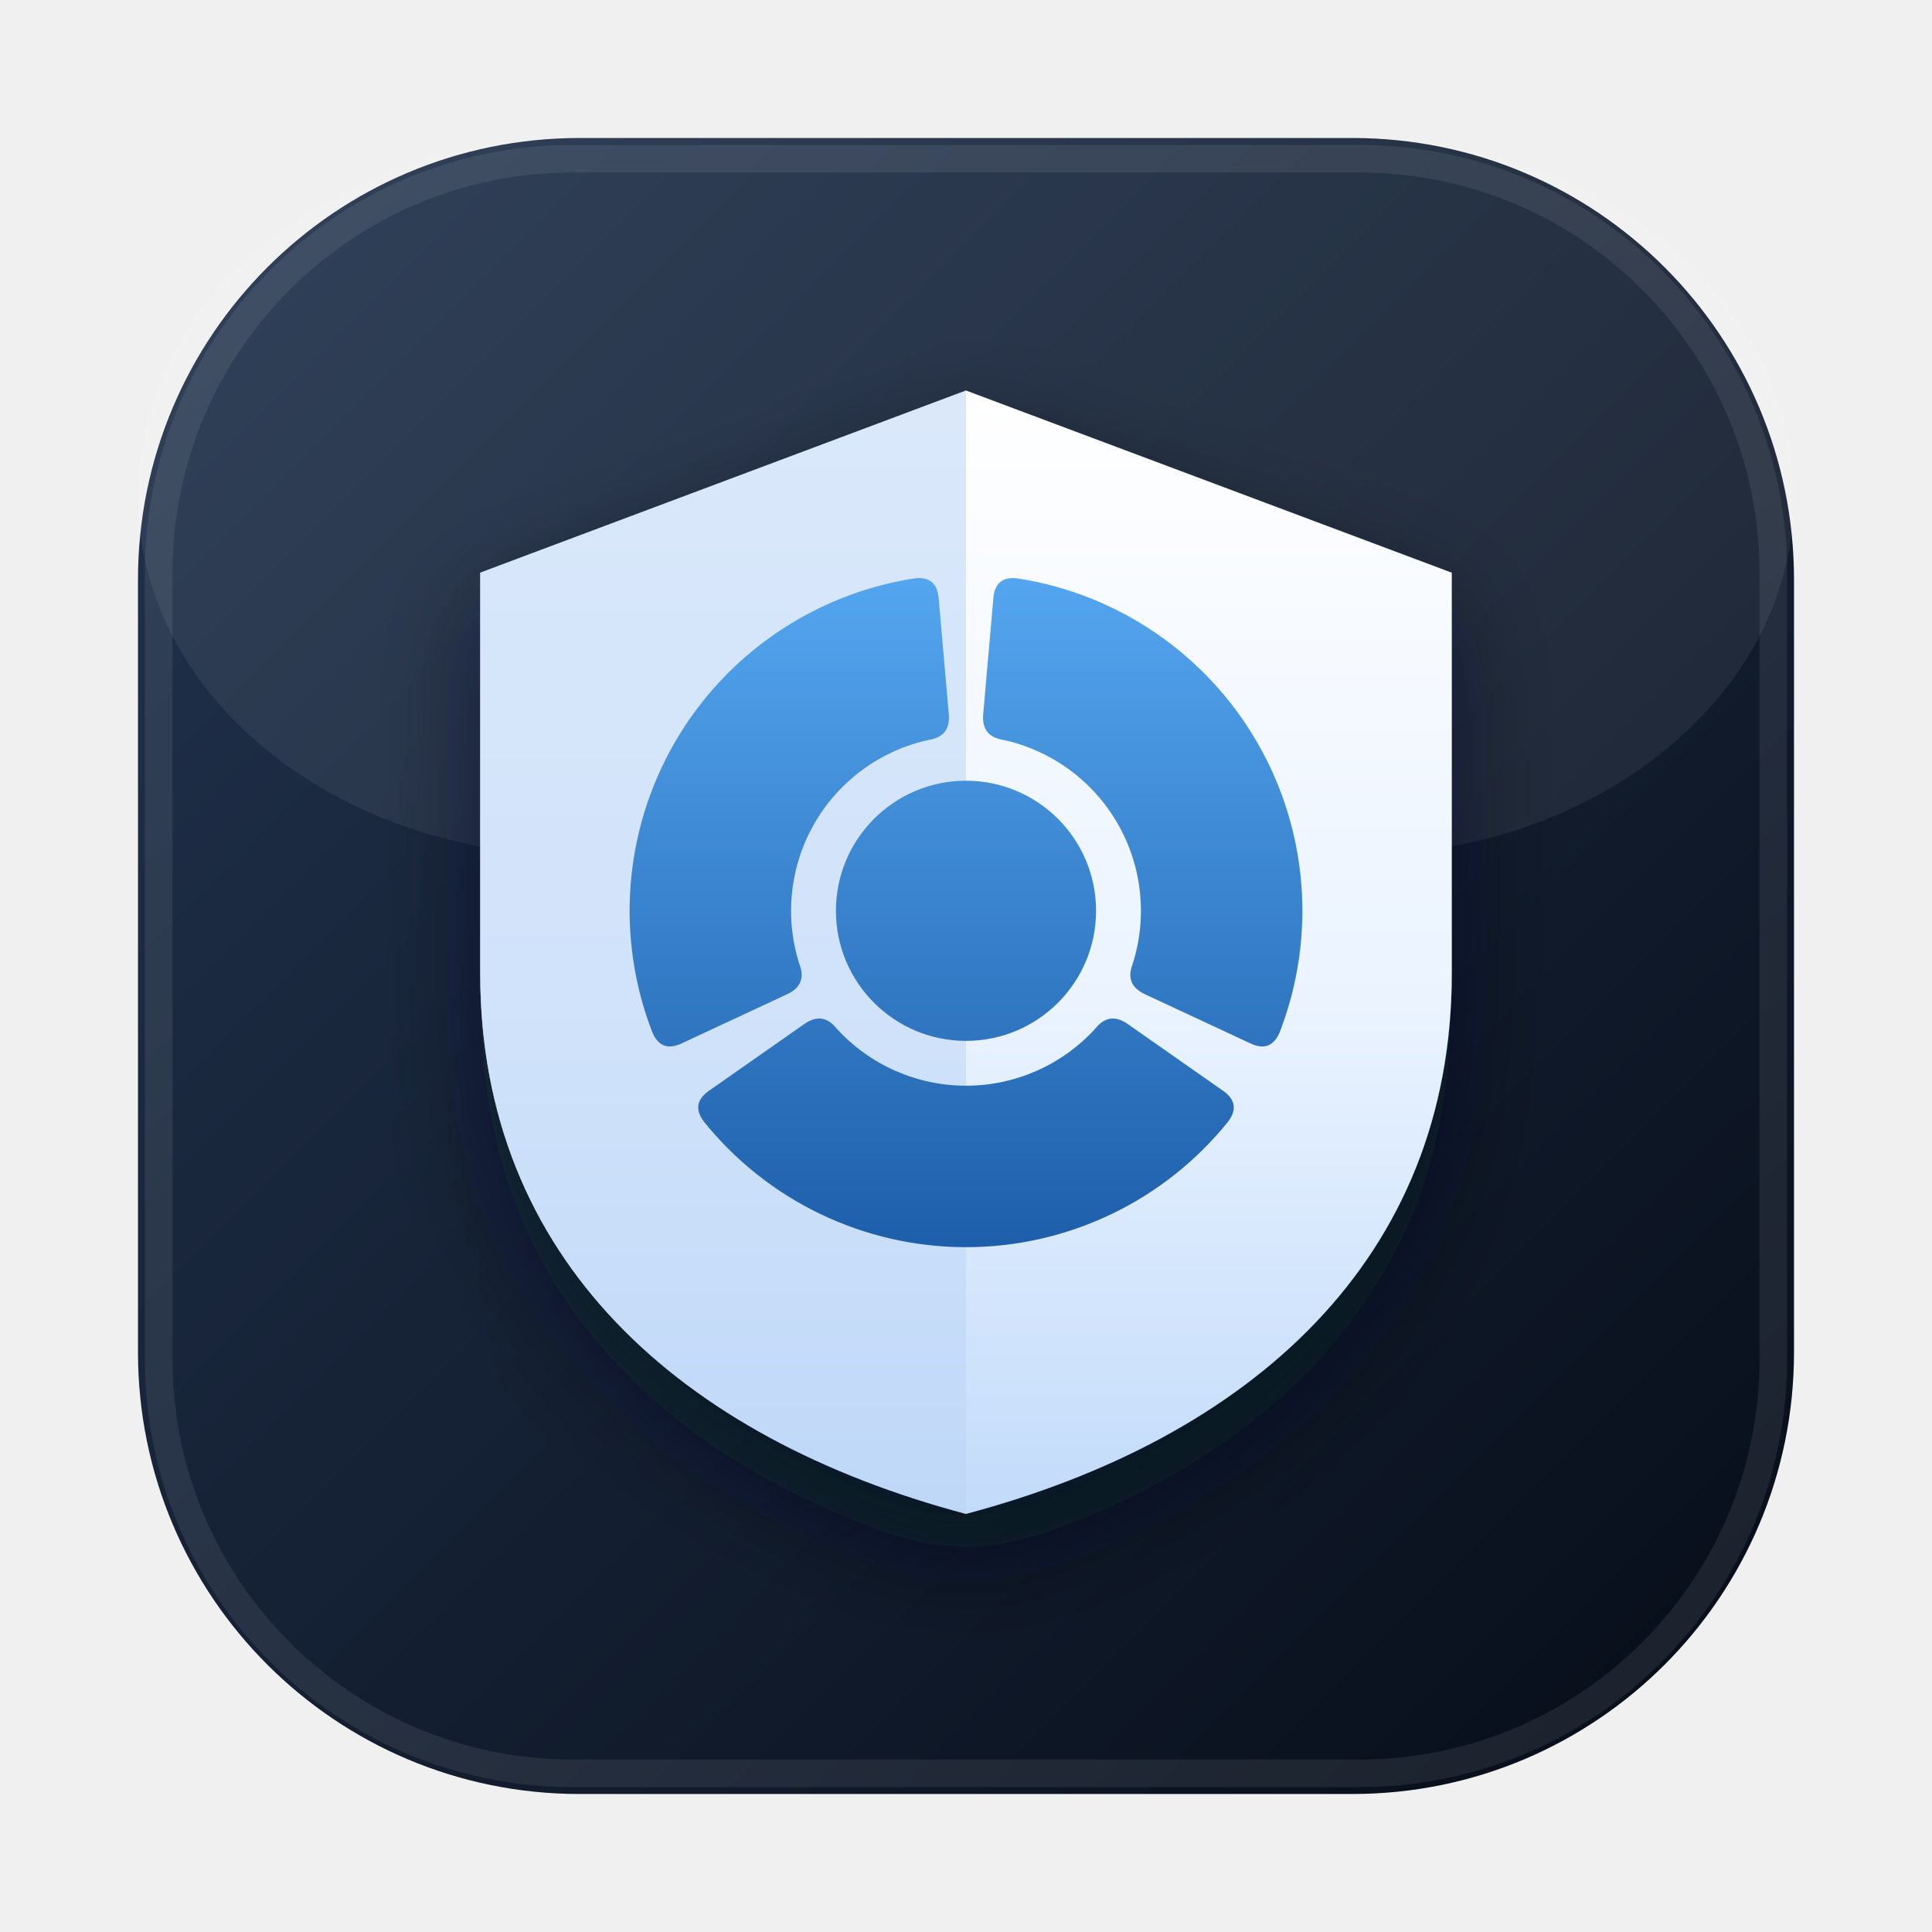
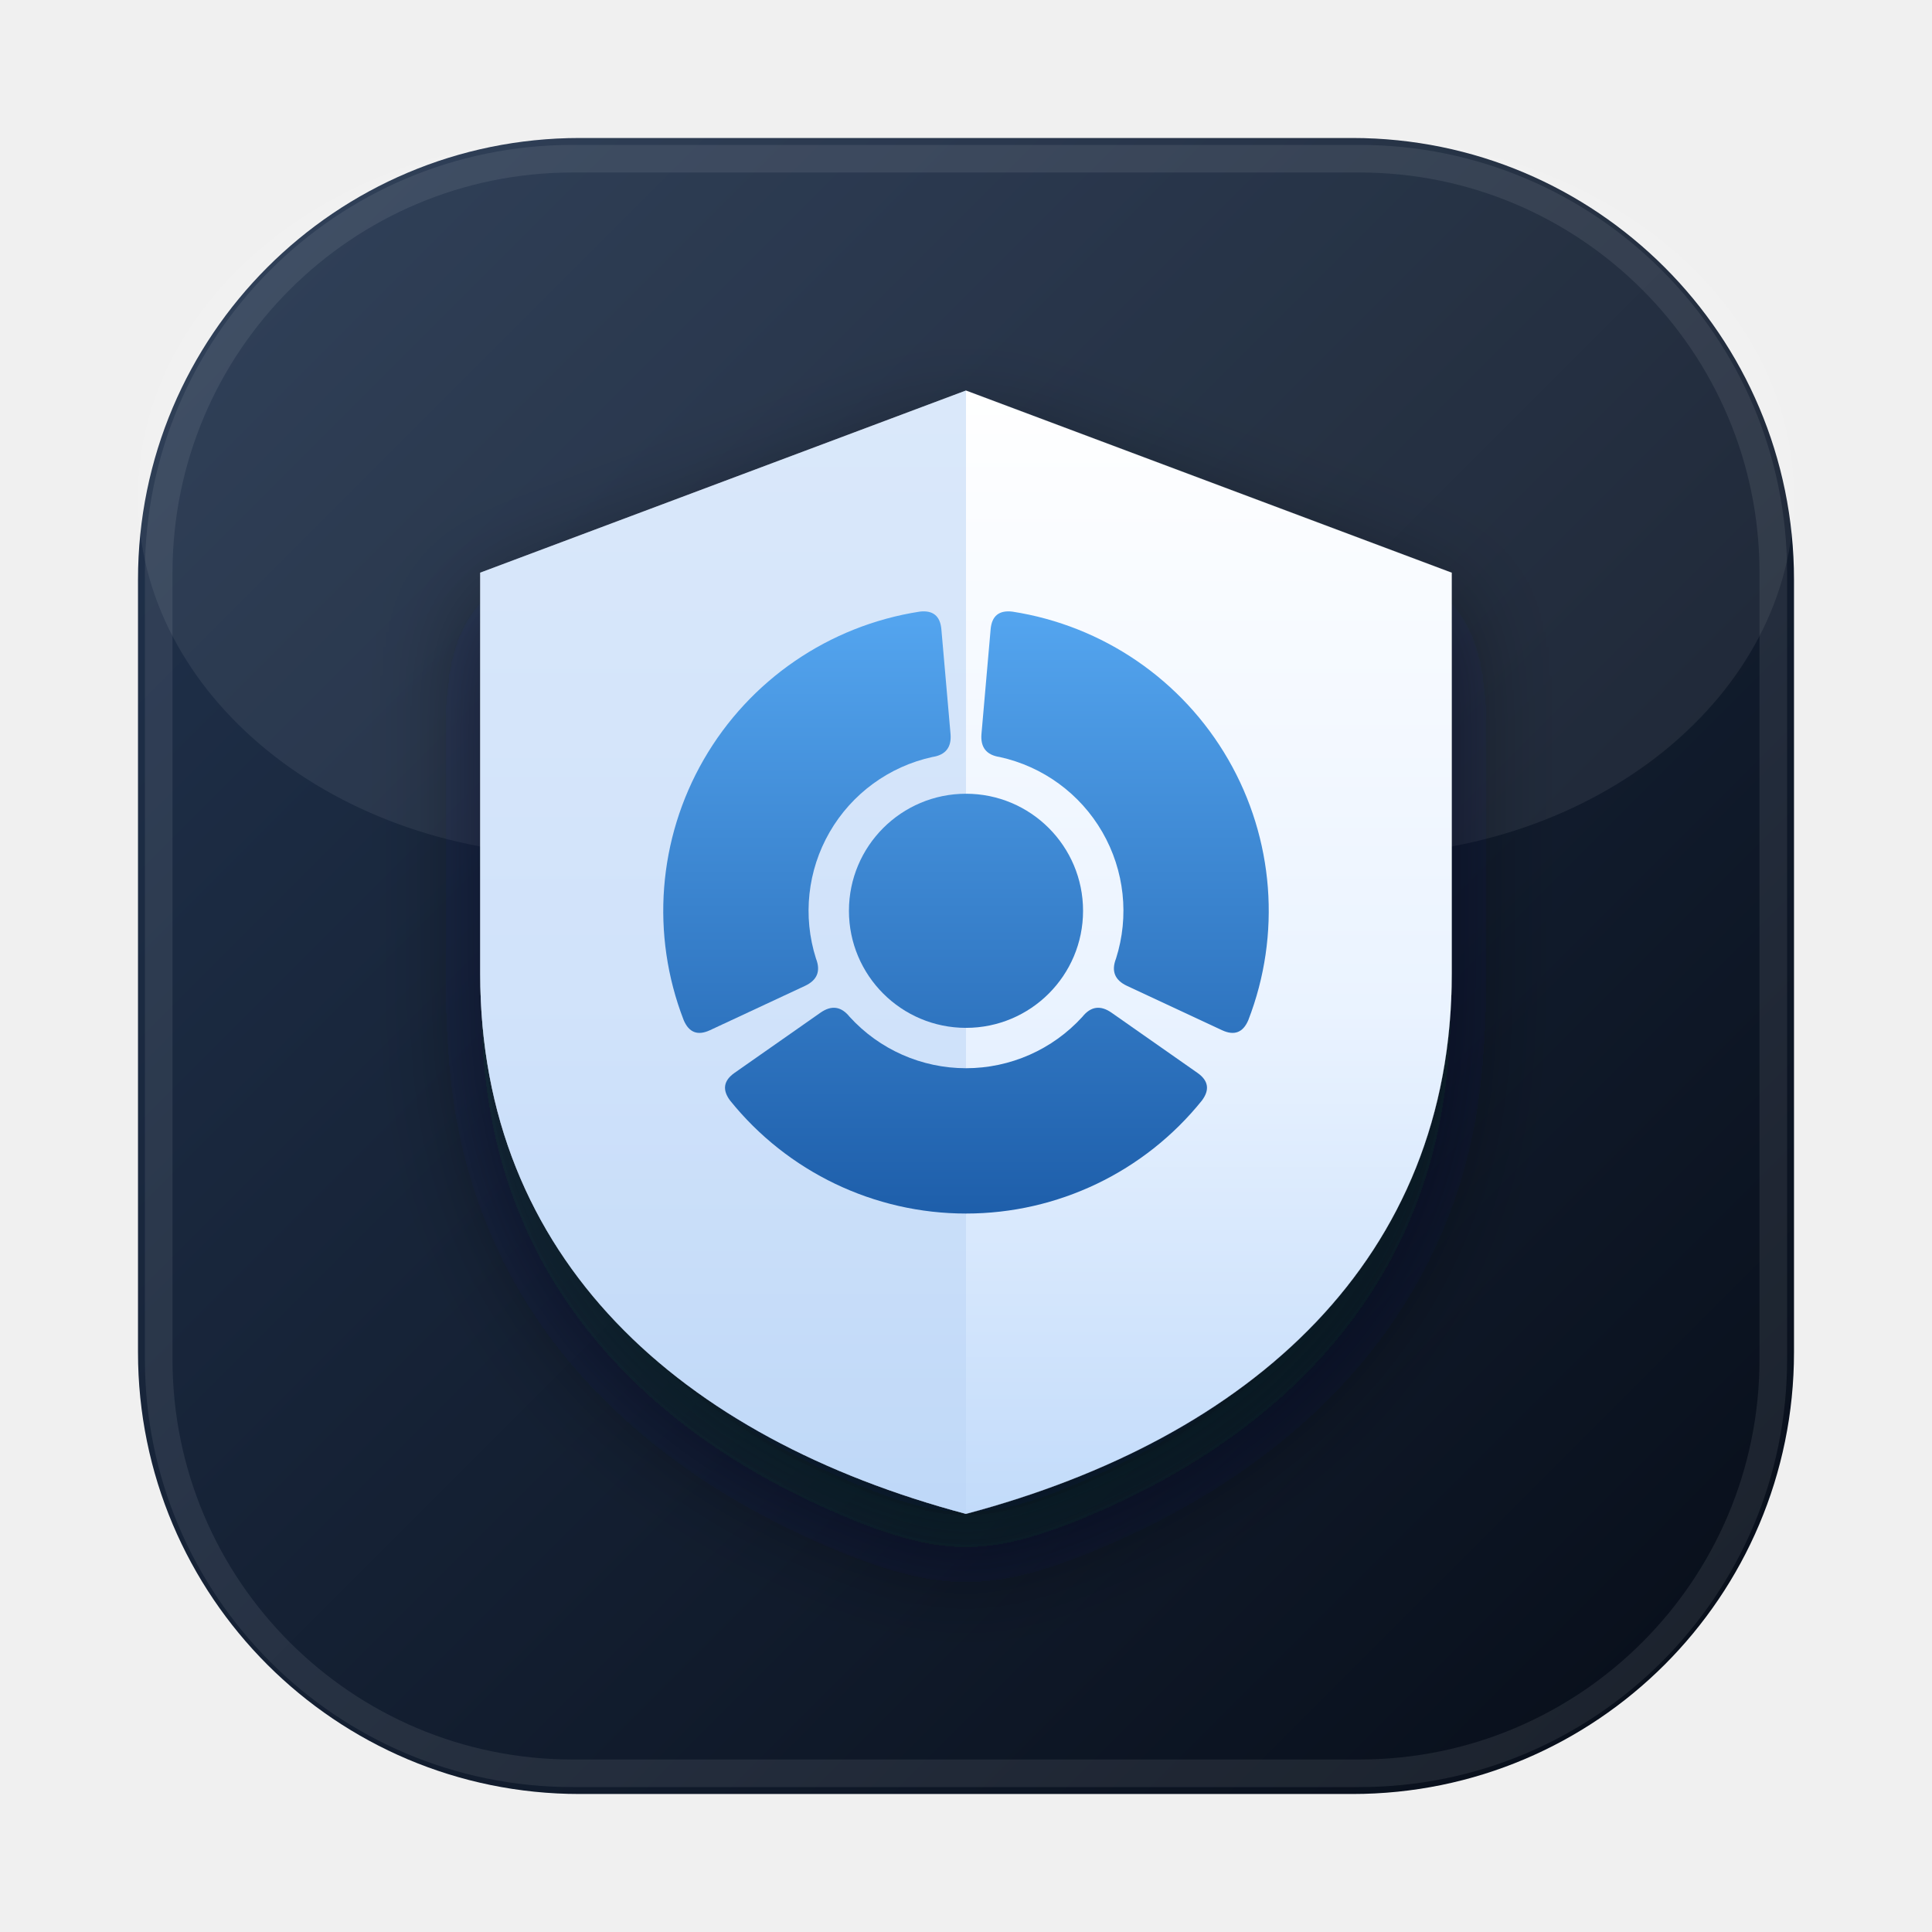
<svg xmlns="http://www.w3.org/2000/svg" viewBox="-3 -3 70 70" role="img" aria-label="chrome: Large">
  <defs>
    <linearGradient id="tile" x1="0" y1="0" x2="1" y2="1">
      <stop offset="0" stop-color="#22344f" />
      <stop offset="1" stop-color="#070d18" />
    </linearGradient>
    <linearGradient id="white" x1="0" y1="0" x2="0" y2="1">
      <stop offset="0" stop-color="#ffffff" />
      <stop offset=".55" stop-color="#eaf3ff" />
      <stop offset="1" stop-color="#c2dbfa" />
    </linearGradient>
    <linearGradient id="blue" x1="0" y1="0" x2="0" y2="1">
      <stop offset="0" stop-color="#56a8f2" />
      <stop offset="1" stop-color="#1c5ca8" />
    </linearGradient>
    <filter id="shadow" x="-45%" y="-45%" width="190%" height="190%">
      <feDropShadow dx="0" dy="1.5" stdDeviation="1.7" flood-color="#03101f" flood-opacity=".55" />
    </filter>
    <linearGradient id="symbol-blue" gradientUnits="userSpaceOnUse" x1="0" y1="0" x2="0" y2="32">
      <stop offset="0" stop-color="#56a8f2" />
      <stop offset="1" stop-color="#1c5ca8" />
    </linearGradient>
  </defs>
  <rect x="2" y="2" width="60" height="60" rx="16" fill="url(#tile)" />
  <rect x="2" y="2" width="60" height="26" rx="16" fill="#fff" opacity=".07" />
  <rect x="2.75" y="2.75" width="58.5" height="58.5" rx="15" fill="none" stroke="#fff" stroke-opacity=".08" />
  <g id="vault-shield" transform="translate(32 31.5) scale(1.1) translate(-32 -31.5)">
    <g filter="url(#shadow)">
      <path d="M32 13 16 19v13.2c0 9.4 6.6 15.3 16 17.8 9.4-2.5 16-8.4 16-17.8V19L32 13Z" fill="url(#white)" />
    </g>
    <path d="M32 13 16 19v13.2c0 9.4 6.6 15.3 16 17.8V13Z" fill="#bcd6f6" opacity=".55" />
  </g>
-   <g id="platform-symbol" transform="translate(19 17) scale(0.8125)">
-     <g fill="url(#symbol-blue)">
-       <path d="M18.3 1.177 A15.0 15.0 0 0 1 29.987 21.42 Q29.595 22.339 28.688 21.917 L23.976 19.719 Q23.069 19.296 23.433 18.366 A7.8 7.8 0 0 0 17.668 8.38 Q16.68 8.23 16.767 7.234 L17.22 2.053 Q17.307 1.057 18.3 1.177 Z" />
-       <path d="M27.687 25.403 A15.0 15.0 0 0 1 4.313 25.403 Q3.713 24.604 4.532 24.03 L8.791 21.047 Q9.611 20.474 10.235 21.254 A7.8 7.8 0 0 0 21.765 21.254 Q22.389 20.474 23.209 21.047 L27.468 24.03 Q28.287 24.604 27.687 25.403 Z" />
-       <path d="M2.013 21.42 A15.0 15.0 0 0 1 13.7 1.177 Q14.693 1.057 14.78 2.053 L15.233 7.234 Q15.32 8.23 14.332 8.38 A7.8 7.8 0 0 0 8.567 18.366 Q8.931 19.296 8.024 19.719 L3.312 21.917 Q2.405 22.339 2.013 21.42 Z" />
-       <circle cx="16" cy="16" r="5.8" />
+   <g id="symbol-scale" transform="translate(32 30) scale(0.9) translate(-32 -30)">
+     <g id="platform-symbol" transform="translate(19 17) scale(0.8125)">
+       <g fill="url(#symbol-blue)">
+         <path d="M18.3 1.177 A15.0 15.0 0 0 1 29.987 21.42 Q29.595 22.339 28.688 21.917 L23.976 19.719 Q23.069 19.296 23.433 18.366 A7.8 7.8 0 0 0 17.668 8.38 Q16.68 8.23 16.767 7.234 L17.22 2.053 Q17.307 1.057 18.3 1.177 Z" />
+         <path d="M27.687 25.403 A15.0 15.0 0 0 1 4.313 25.403 Q3.713 24.604 4.532 24.03 L8.791 21.047 Q9.611 20.474 10.235 21.254 A7.8 7.8 0 0 0 21.765 21.254 Q22.389 20.474 23.209 21.047 L27.468 24.03 Q28.287 24.604 27.687 25.403 Z" />
+         <path d="M2.013 21.42 A15.0 15.0 0 0 1 13.7 1.177 Q14.693 1.057 14.78 2.053 L15.233 7.234 Q15.32 8.23 14.332 8.38 A7.8 7.8 0 0 0 8.567 18.366 Q8.931 19.296 8.024 19.719 L3.312 21.917 Q2.405 22.339 2.013 21.42 Z" />
+         <circle cx="16" cy="16" r="5.8" />
+       </g>
    </g>
  </g>
</svg>
